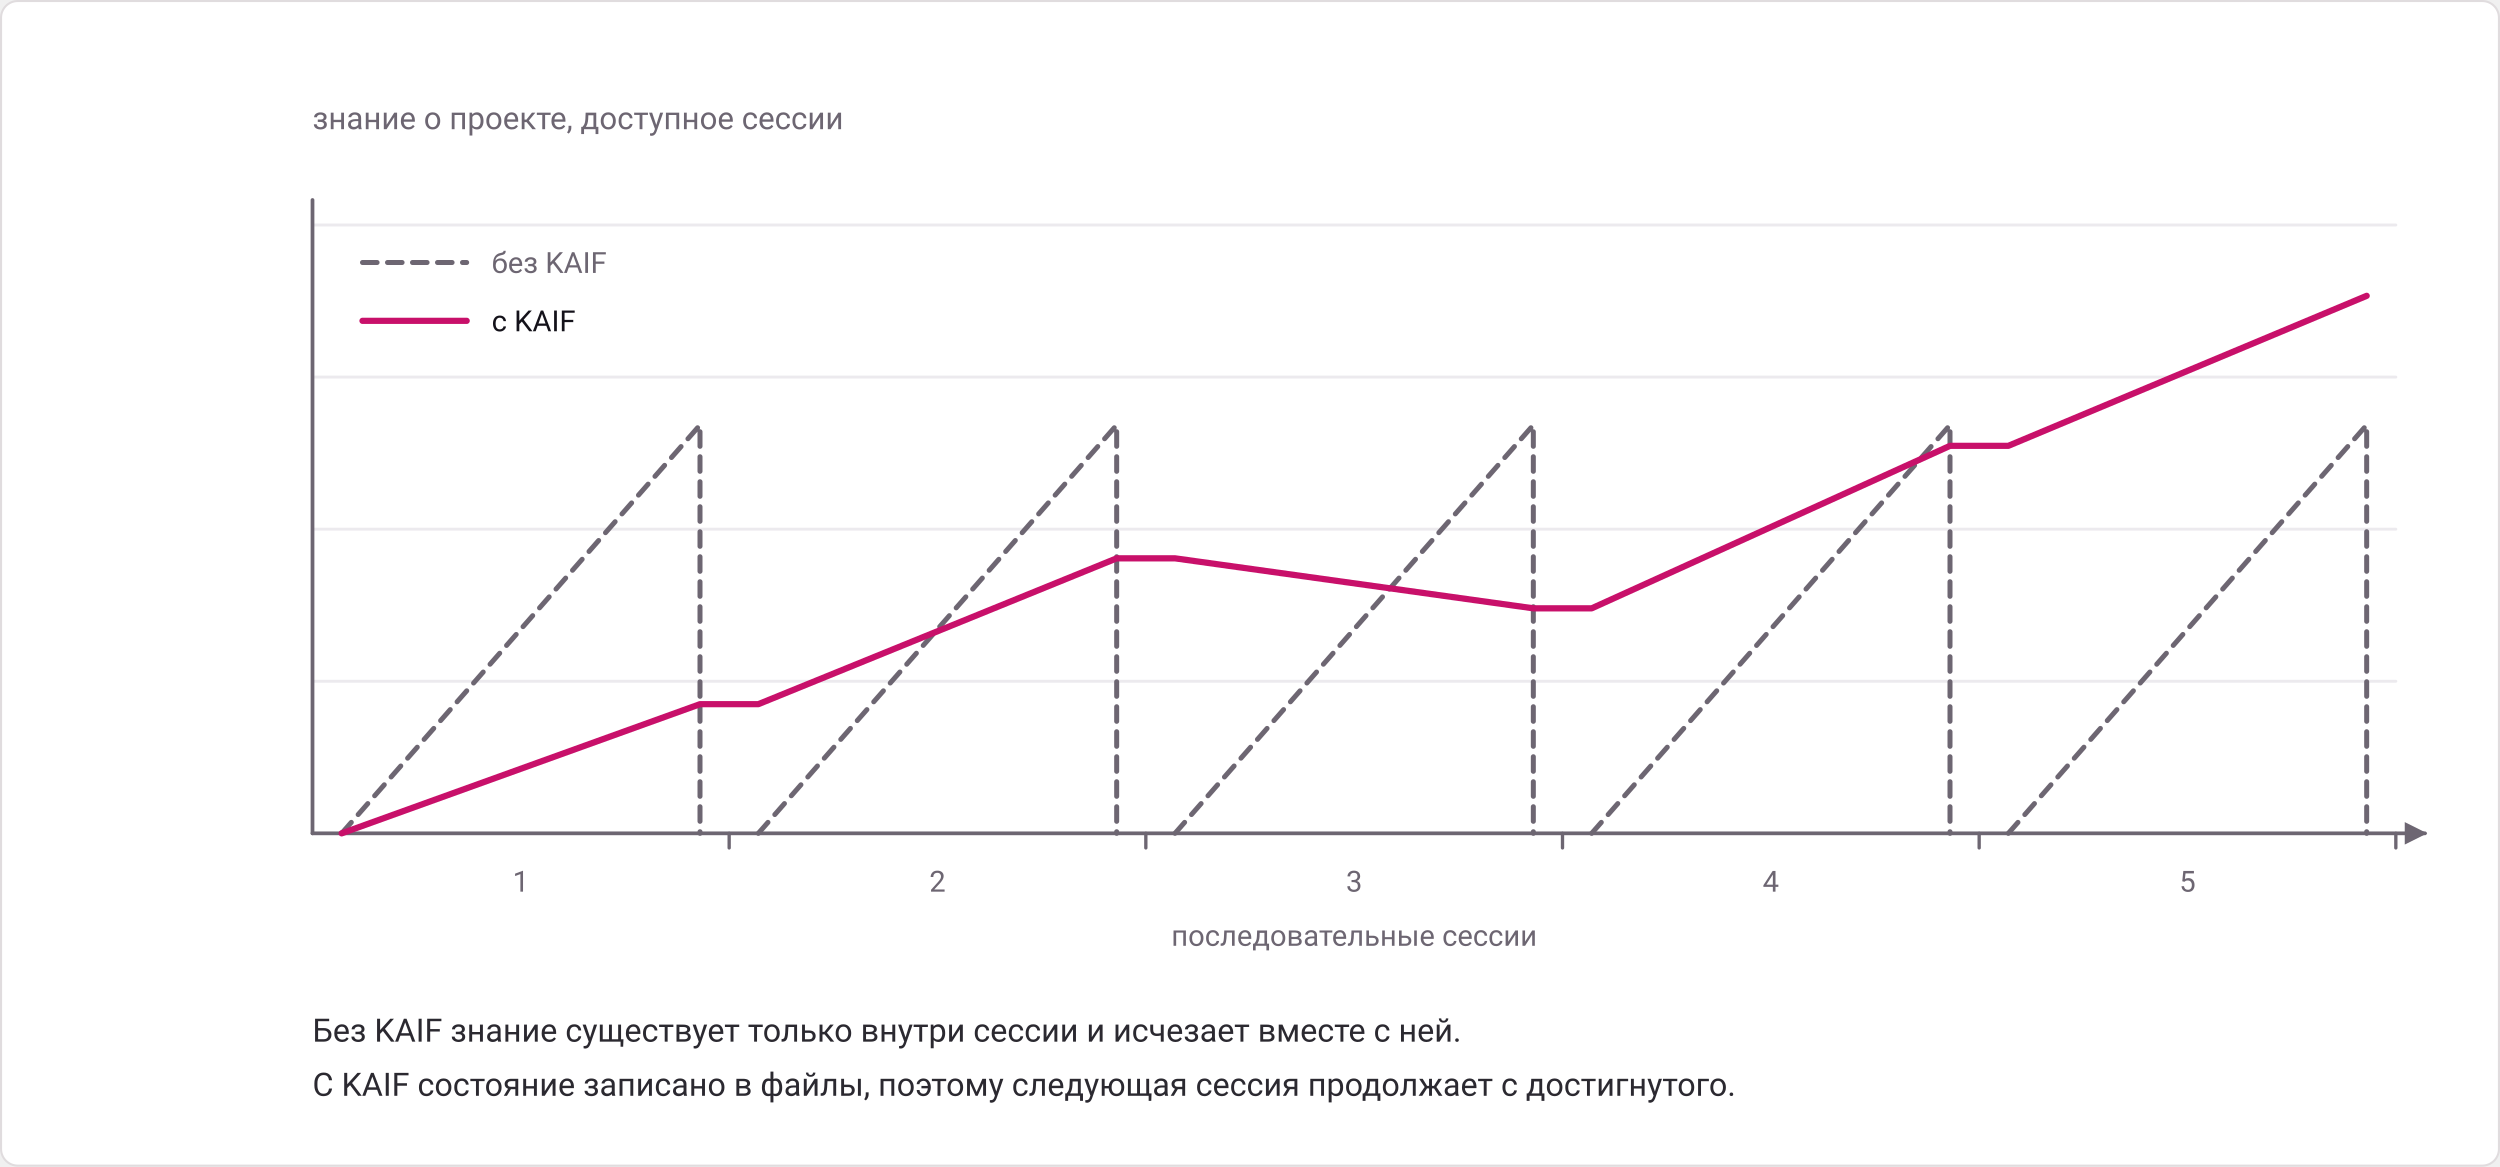
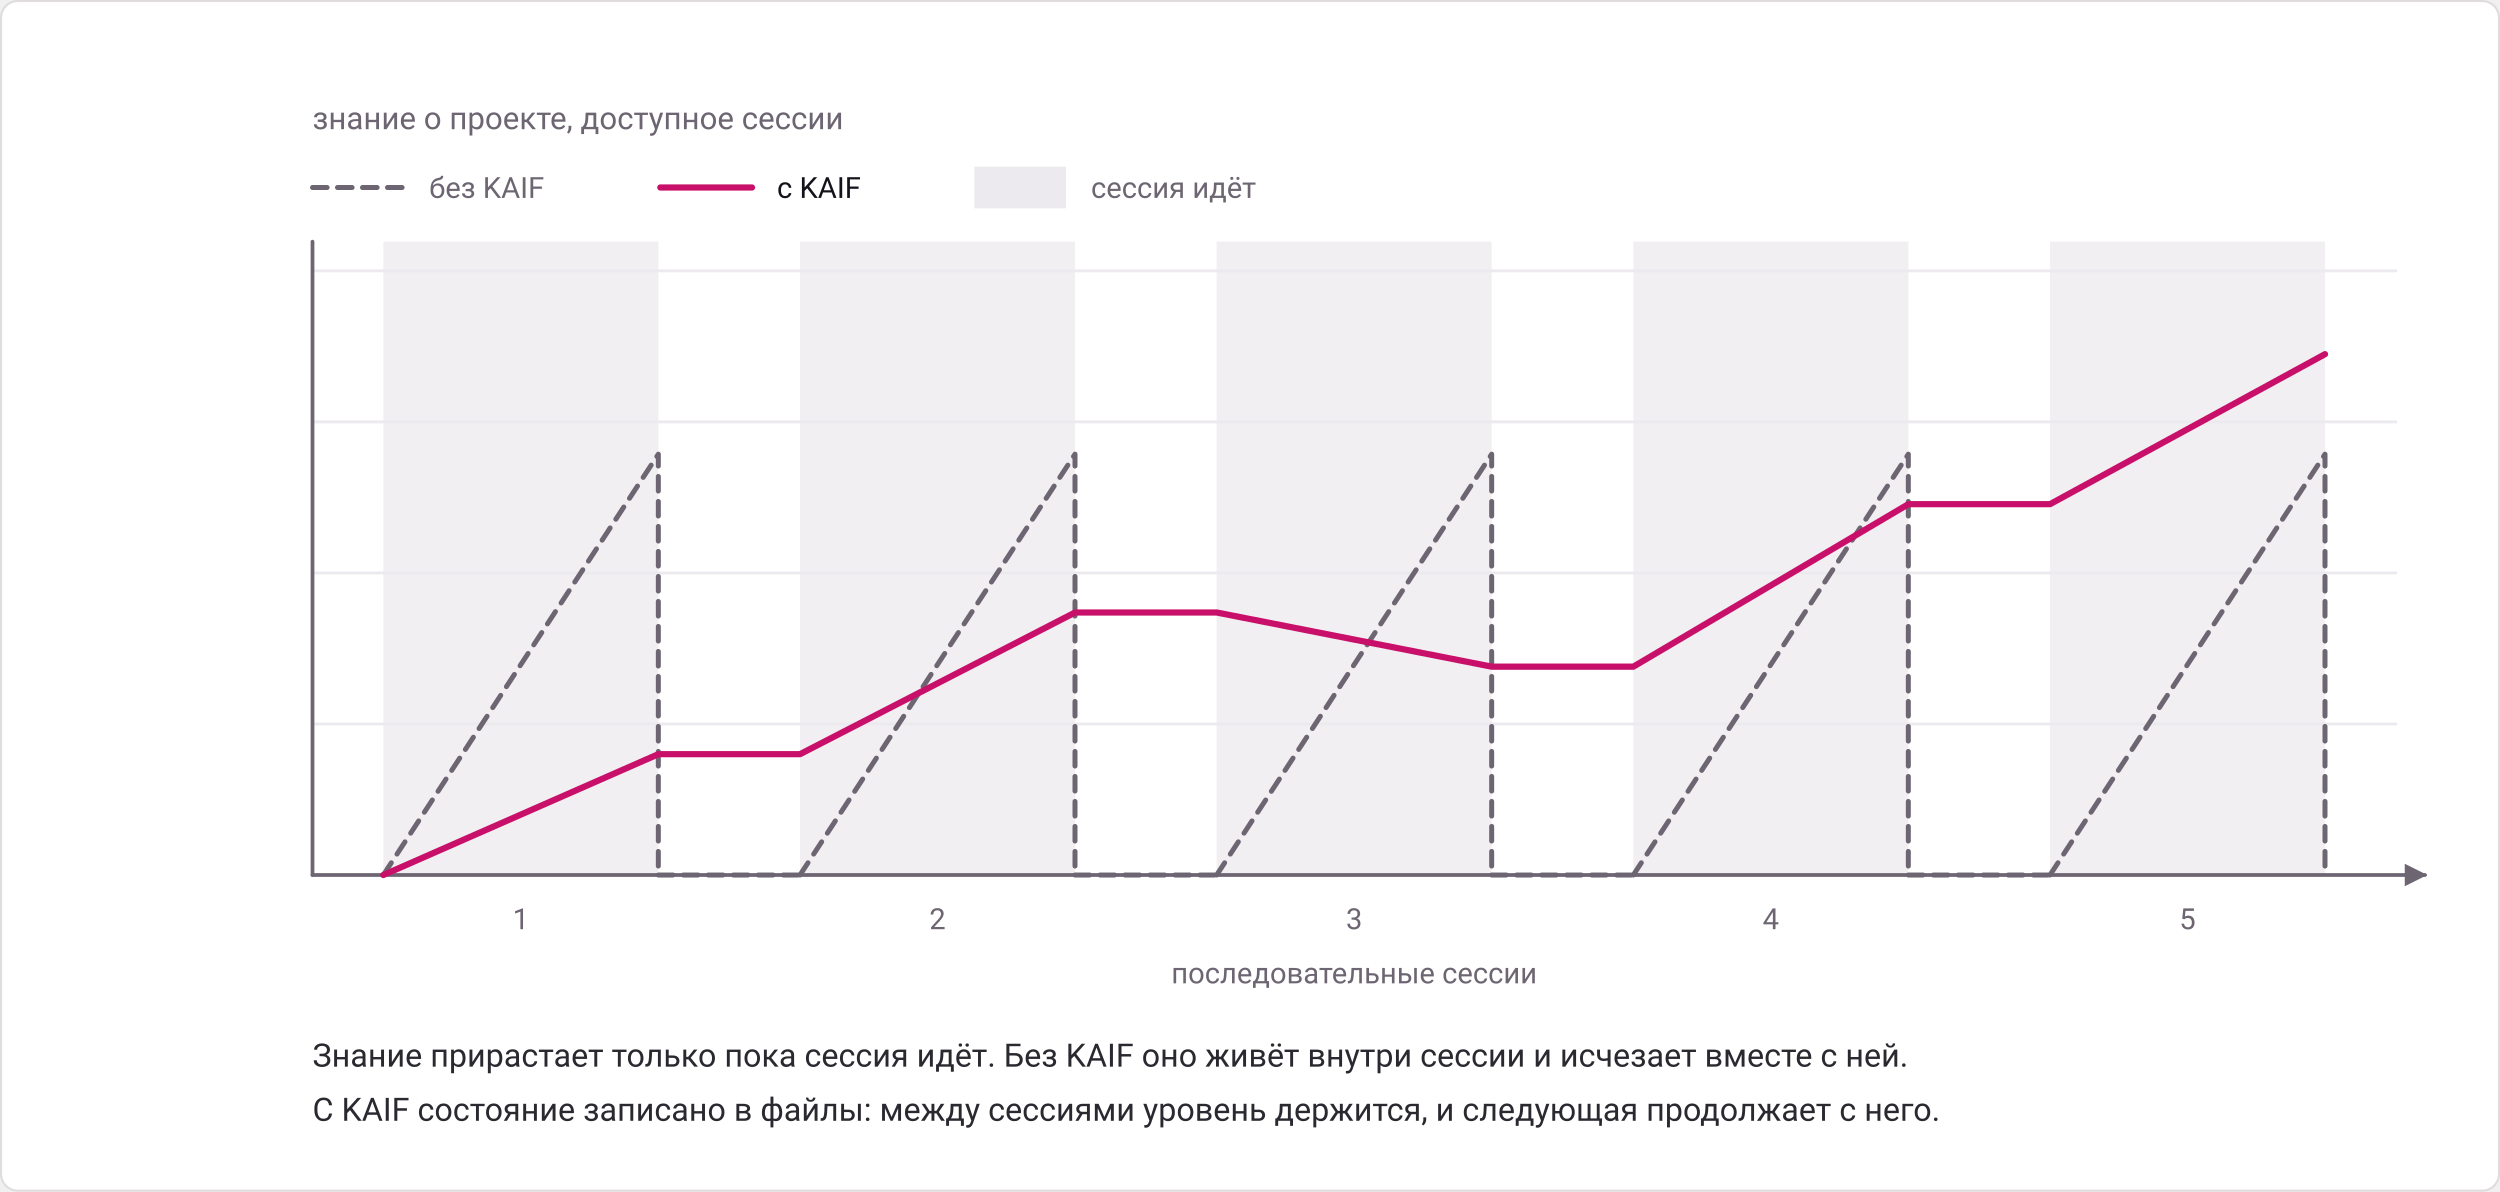
- <svg xmlns="http://www.w3.org/2000/svg" viewBox="0 0 1200 560" width="1200" height="560" role="img" aria-label="Без KAIF знание существует только внутри сессии и исчезает вместе с ней. С KAIF состояние записано в файлы, поэтому следующая сессия продолжает с достигнутого.">
+ <svg xmlns="http://www.w3.org/2000/svg" viewBox="0 0 1200 572" width="1200" height="572" role="img" aria-label="Знание прирастает только пока сессия идёт. Без KAIF оно живёт внутри сессии и исчезает вместе с ней. С KAIF состояние записано в файлы: между сессиями уровень держится, и следующая продолжает с него.">
  <defs>
    <marker id="a" viewBox="0 0 10 10" refX="9" refY="5" markerWidth="6" markerHeight="6" orient="auto-start-reverse">
      <path d="M0 0 L10 5 L0 10 z" fill="#14121a" />
    </marker>
    <marker id="b" viewBox="0 0 10 10" refX="9" refY="5" markerWidth="6" markerHeight="6" orient="auto-start-reverse">
      <path d="M0 0 L10 5 L0 10 z" fill="#c8106a" />
    </marker>
    <marker id="c" viewBox="0 0 10 10" refX="9" refY="5" markerWidth="6" markerHeight="6" orient="auto-start-reverse">
      <path d="M0 0 L10 5 L0 10 z" fill="#6d6672" />
    </marker>
  </defs>
-   <rect x="0.5" y="0.5" width="1199" height="559" rx="8" fill="#ffffff" stroke="#e0dcde" stroke-width="1" />
+   <rect x="0.5" y="0.5" width="1199" height="571" rx="8" fill="#ffffff" stroke="#e0dcde" stroke-width="1" />
  <text x="150" y="62" text-anchor="start" font-family="system-ui,-apple-system,&quot;Segoe UI&quot;,Roboto,Helvetica,Arial,sans-serif" font-size="15" font-weight="400" fill="#6d6672">знание о проекте, доступное сессии</text>
-   <path d="M150 108 L1150 108" fill="none" stroke="#eceaee" stroke-width="1.4" stroke-linecap="round" stroke-linejoin="round" />
-   <path d="M150 181 L1150 181" fill="none" stroke="#eceaee" stroke-width="1.4" stroke-linecap="round" stroke-linejoin="round" />
-   <path d="M150 254 L1150 254" fill="none" stroke="#eceaee" stroke-width="1.4" stroke-linecap="round" stroke-linejoin="round" />
-   <path d="M150 327 L1150 327" fill="none" stroke="#eceaee" stroke-width="1.4" stroke-linecap="round" stroke-linejoin="round" />
-   <path d="M150 400 L1150 400" fill="none" stroke="#eceaee" stroke-width="1.4" stroke-linecap="round" stroke-linejoin="round" />
-   <path d="M150 96 L150 400" fill="none" stroke="#6d6672" stroke-width="1.8" stroke-linecap="round" stroke-linejoin="round" />
-   <path d="M150 400 L1164 400" fill="none" stroke="#6d6672" stroke-width="1.8" stroke-linecap="round" stroke-linejoin="round" marker-end="url(#c)" />
-   <path d="M350 400 L350 407" fill="none" stroke="#6d6672" stroke-width="1.6" stroke-linecap="round" stroke-linejoin="round" />
-   <text x="250" y="428" text-anchor="middle" font-family="system-ui,-apple-system,&quot;Segoe UI&quot;,Roboto,Helvetica,Arial,sans-serif" font-size="14" font-weight="400" fill="#6d6672">1</text>
-   <path d="M550 400 L550 407" fill="none" stroke="#6d6672" stroke-width="1.6" stroke-linecap="round" stroke-linejoin="round" />
-   <text x="450" y="428" text-anchor="middle" font-family="system-ui,-apple-system,&quot;Segoe UI&quot;,Roboto,Helvetica,Arial,sans-serif" font-size="14" font-weight="400" fill="#6d6672">2</text>
-   <path d="M750 400 L750 407" fill="none" stroke="#6d6672" stroke-width="1.6" stroke-linecap="round" stroke-linejoin="round" />
-   <text x="650" y="428" text-anchor="middle" font-family="system-ui,-apple-system,&quot;Segoe UI&quot;,Roboto,Helvetica,Arial,sans-serif" font-size="14" font-weight="400" fill="#6d6672">3</text>
-   <path d="M950 400 L950 407" fill="none" stroke="#6d6672" stroke-width="1.6" stroke-linecap="round" stroke-linejoin="round" />
-   <text x="850" y="428" text-anchor="middle" font-family="system-ui,-apple-system,&quot;Segoe UI&quot;,Roboto,Helvetica,Arial,sans-serif" font-size="14" font-weight="400" fill="#6d6672">4</text>
-   <path d="M1150 400 L1150 407" fill="none" stroke="#6d6672" stroke-width="1.6" stroke-linecap="round" stroke-linejoin="round" />
-   <text x="1050" y="428" text-anchor="middle" font-family="system-ui,-apple-system,&quot;Segoe UI&quot;,Roboto,Helvetica,Arial,sans-serif" font-size="14" font-weight="400" fill="#6d6672">5</text>
-   <text x="650" y="454" text-anchor="middle" font-family="system-ui,-apple-system,&quot;Segoe UI&quot;,Roboto,Helvetica,Arial,sans-serif" font-size="14" font-weight="400" fill="#6d6672">последовательные сессии</text>
-   <path d="M164 400 L336 204 L336 400 M364 400 L536 204 L536 400 M564 400 L736 204 L736 400 M764 400 L936 204 L936 400 M964 400 L1136 204 L1136 400" fill="none" stroke="#6d6672" stroke-width="2.4" stroke-linecap="round" stroke-linejoin="round" stroke-dasharray="7 5" />
-   <path d="M164 400 L336 338 L364 338 L536 268 L564 268 L736 292 L764 292 L936 214 L964 214 L1136 142" fill="none" stroke="#c8106a" stroke-width="3" stroke-linecap="round" stroke-linejoin="round" />
-   <path d="M174 126 L224 126" fill="none" stroke="#6d6672" stroke-width="2.4" stroke-linecap="round" stroke-linejoin="round" stroke-dasharray="7 5" />
-   <text x="236" y="131" text-anchor="start" font-family="system-ui,-apple-system,&quot;Segoe UI&quot;,Roboto,Helvetica,Arial,sans-serif" font-size="14" font-weight="400" fill="#6d6672">без KAIF</text>
-   <path d="M174 154 L224 154" fill="none" stroke="#c8106a" stroke-width="3" stroke-linecap="round" stroke-linejoin="round" />
-   <text x="236" y="159" text-anchor="start" font-family="system-ui,-apple-system,&quot;Segoe UI&quot;,Roboto,Helvetica,Arial,sans-serif" font-size="14" font-weight="400" fill="#14121a">с KAIF</text>
-   <text x="150" y="500" text-anchor="start" font-family="system-ui,-apple-system,&quot;Segoe UI&quot;,Roboto,Helvetica,Arial,sans-serif" font-size="15.5" font-weight="400" fill="#14121a" opacity="0.9">Без KAIF знание существует только внутри сессии и исчезает вместе с ней.</text>
-   <text x="150" y="526" text-anchor="start" font-family="system-ui,-apple-system,&quot;Segoe UI&quot;,Roboto,Helvetica,Arial,sans-serif" font-size="15.5" font-weight="400" fill="#14121a" opacity="0.9">С KAIF состояние записано в файлы, поэтому следующая сессия продолжает с достигнутого.</text>
+   <rect x="184" y="116" width="132" height="304" fill="#eceaee" opacity="0.75" />
+   <rect x="384" y="116" width="132" height="304" fill="#eceaee" opacity="0.75" />
+   <rect x="584" y="116" width="132" height="304" fill="#eceaee" opacity="0.75" />
+   <rect x="784" y="116" width="132" height="304" fill="#eceaee" opacity="0.75" />
+   <rect x="984" y="116" width="132" height="304" fill="#eceaee" opacity="0.75" />
+   <path d="M150 130 L1150 130" fill="none" stroke="#eceaee" stroke-width="1.4" stroke-linecap="round" stroke-linejoin="round" />
+   <path d="M150 202.5 L1150 202.5" fill="none" stroke="#eceaee" stroke-width="1.4" stroke-linecap="round" stroke-linejoin="round" />
+   <path d="M150 275 L1150 275" fill="none" stroke="#eceaee" stroke-width="1.4" stroke-linecap="round" stroke-linejoin="round" />
+   <path d="M150 347.5 L1150 347.5" fill="none" stroke="#eceaee" stroke-width="1.4" stroke-linecap="round" stroke-linejoin="round" />
+   <path d="M150 420 L1150 420" fill="none" stroke="#eceaee" stroke-width="1.4" stroke-linecap="round" stroke-linejoin="round" />
+   <path d="M150 116 L150 420" fill="none" stroke="#6d6672" stroke-width="1.8" stroke-linecap="round" stroke-linejoin="round" />
+   <path d="M150 420 L1164 420" fill="none" stroke="#6d6672" stroke-width="1.8" stroke-linecap="round" stroke-linejoin="round" marker-end="url(#c)" />
+   <text x="250" y="446" text-anchor="middle" font-family="system-ui,-apple-system,&quot;Segoe UI&quot;,Roboto,Helvetica,Arial,sans-serif" font-size="14" font-weight="400" fill="#6d6672">1</text>
+   <text x="450" y="446" text-anchor="middle" font-family="system-ui,-apple-system,&quot;Segoe UI&quot;,Roboto,Helvetica,Arial,sans-serif" font-size="14" font-weight="400" fill="#6d6672">2</text>
+   <text x="650" y="446" text-anchor="middle" font-family="system-ui,-apple-system,&quot;Segoe UI&quot;,Roboto,Helvetica,Arial,sans-serif" font-size="14" font-weight="400" fill="#6d6672">3</text>
+   <text x="850" y="446" text-anchor="middle" font-family="system-ui,-apple-system,&quot;Segoe UI&quot;,Roboto,Helvetica,Arial,sans-serif" font-size="14" font-weight="400" fill="#6d6672">4</text>
+   <text x="1050" y="446" text-anchor="middle" font-family="system-ui,-apple-system,&quot;Segoe UI&quot;,Roboto,Helvetica,Arial,sans-serif" font-size="14" font-weight="400" fill="#6d6672">5</text>
+   <text x="650" y="472" text-anchor="middle" font-family="system-ui,-apple-system,&quot;Segoe UI&quot;,Roboto,Helvetica,Arial,sans-serif" font-size="14" font-weight="400" fill="#6d6672">последовательные сессии</text>
+   <path d="M184 420 L316 218 L316 420 M316 420 L384 420 M384 420 L516 218 L516 420 M516 420 L584 420 M584 420 L716 218 L716 420 M716 420 L784 420 M784 420 L916 218 L916 420 M916 420 L984 420 M984 420 L1116 218 L1116 420" fill="none" stroke="#6d6672" stroke-width="2.4" stroke-linecap="round" stroke-linejoin="round" stroke-dasharray="7 5" />
+   <path d="M184 420 L316 362 L384 362 L516 294 L584 294 L716 320 L784 320 L916 242 L984 242 L1116 170" fill="none" stroke="#c8106a" stroke-width="3" stroke-linecap="round" stroke-linejoin="round" />
+   <path d="M150 90 L194 90" fill="none" stroke="#6d6672" stroke-width="2.4" stroke-linecap="round" stroke-linejoin="round" stroke-dasharray="7 5" />
+   <text x="206" y="95" text-anchor="start" font-family="system-ui,-apple-system,&quot;Segoe UI&quot;,Roboto,Helvetica,Arial,sans-serif" font-size="14" font-weight="400" fill="#6d6672">без KAIF</text>
+   <path d="M316.96 90 L360.96 90" fill="none" stroke="#c8106a" stroke-width="3" stroke-linecap="round" stroke-linejoin="round" />
+   <text x="372.96" y="95" text-anchor="start" font-family="system-ui,-apple-system,&quot;Segoe UI&quot;,Roboto,Helvetica,Arial,sans-serif" font-size="14" font-weight="400" fill="#14121a">с KAIF</text>
+   <rect x="467.68" y="80" width="44" height="20" fill="#eceaee" />
+   <text x="523.68" y="95" text-anchor="start" font-family="system-ui,-apple-system,&quot;Segoe UI&quot;,Roboto,Helvetica,Arial,sans-serif" font-size="14" font-weight="400" fill="#6d6672">сессия идёт</text>
+   <text x="150" y="512" text-anchor="start" font-family="system-ui,-apple-system,&quot;Segoe UI&quot;,Roboto,Helvetica,Arial,sans-serif" font-size="15.5" font-weight="400" fill="#14121a" opacity="0.9">Знание прирастает только пока сессия идёт. Без KAIF оно живёт внутри сессии и исчезает вместе с ней.</text>
+   <text x="150" y="538" text-anchor="start" font-family="system-ui,-apple-system,&quot;Segoe UI&quot;,Roboto,Helvetica,Arial,sans-serif" font-size="15.5" font-weight="400" fill="#14121a" opacity="0.9">С KAIF состояние записано в файлы: между сессиями уровень держится, и следующая продолжает с него.</text>
</svg>
